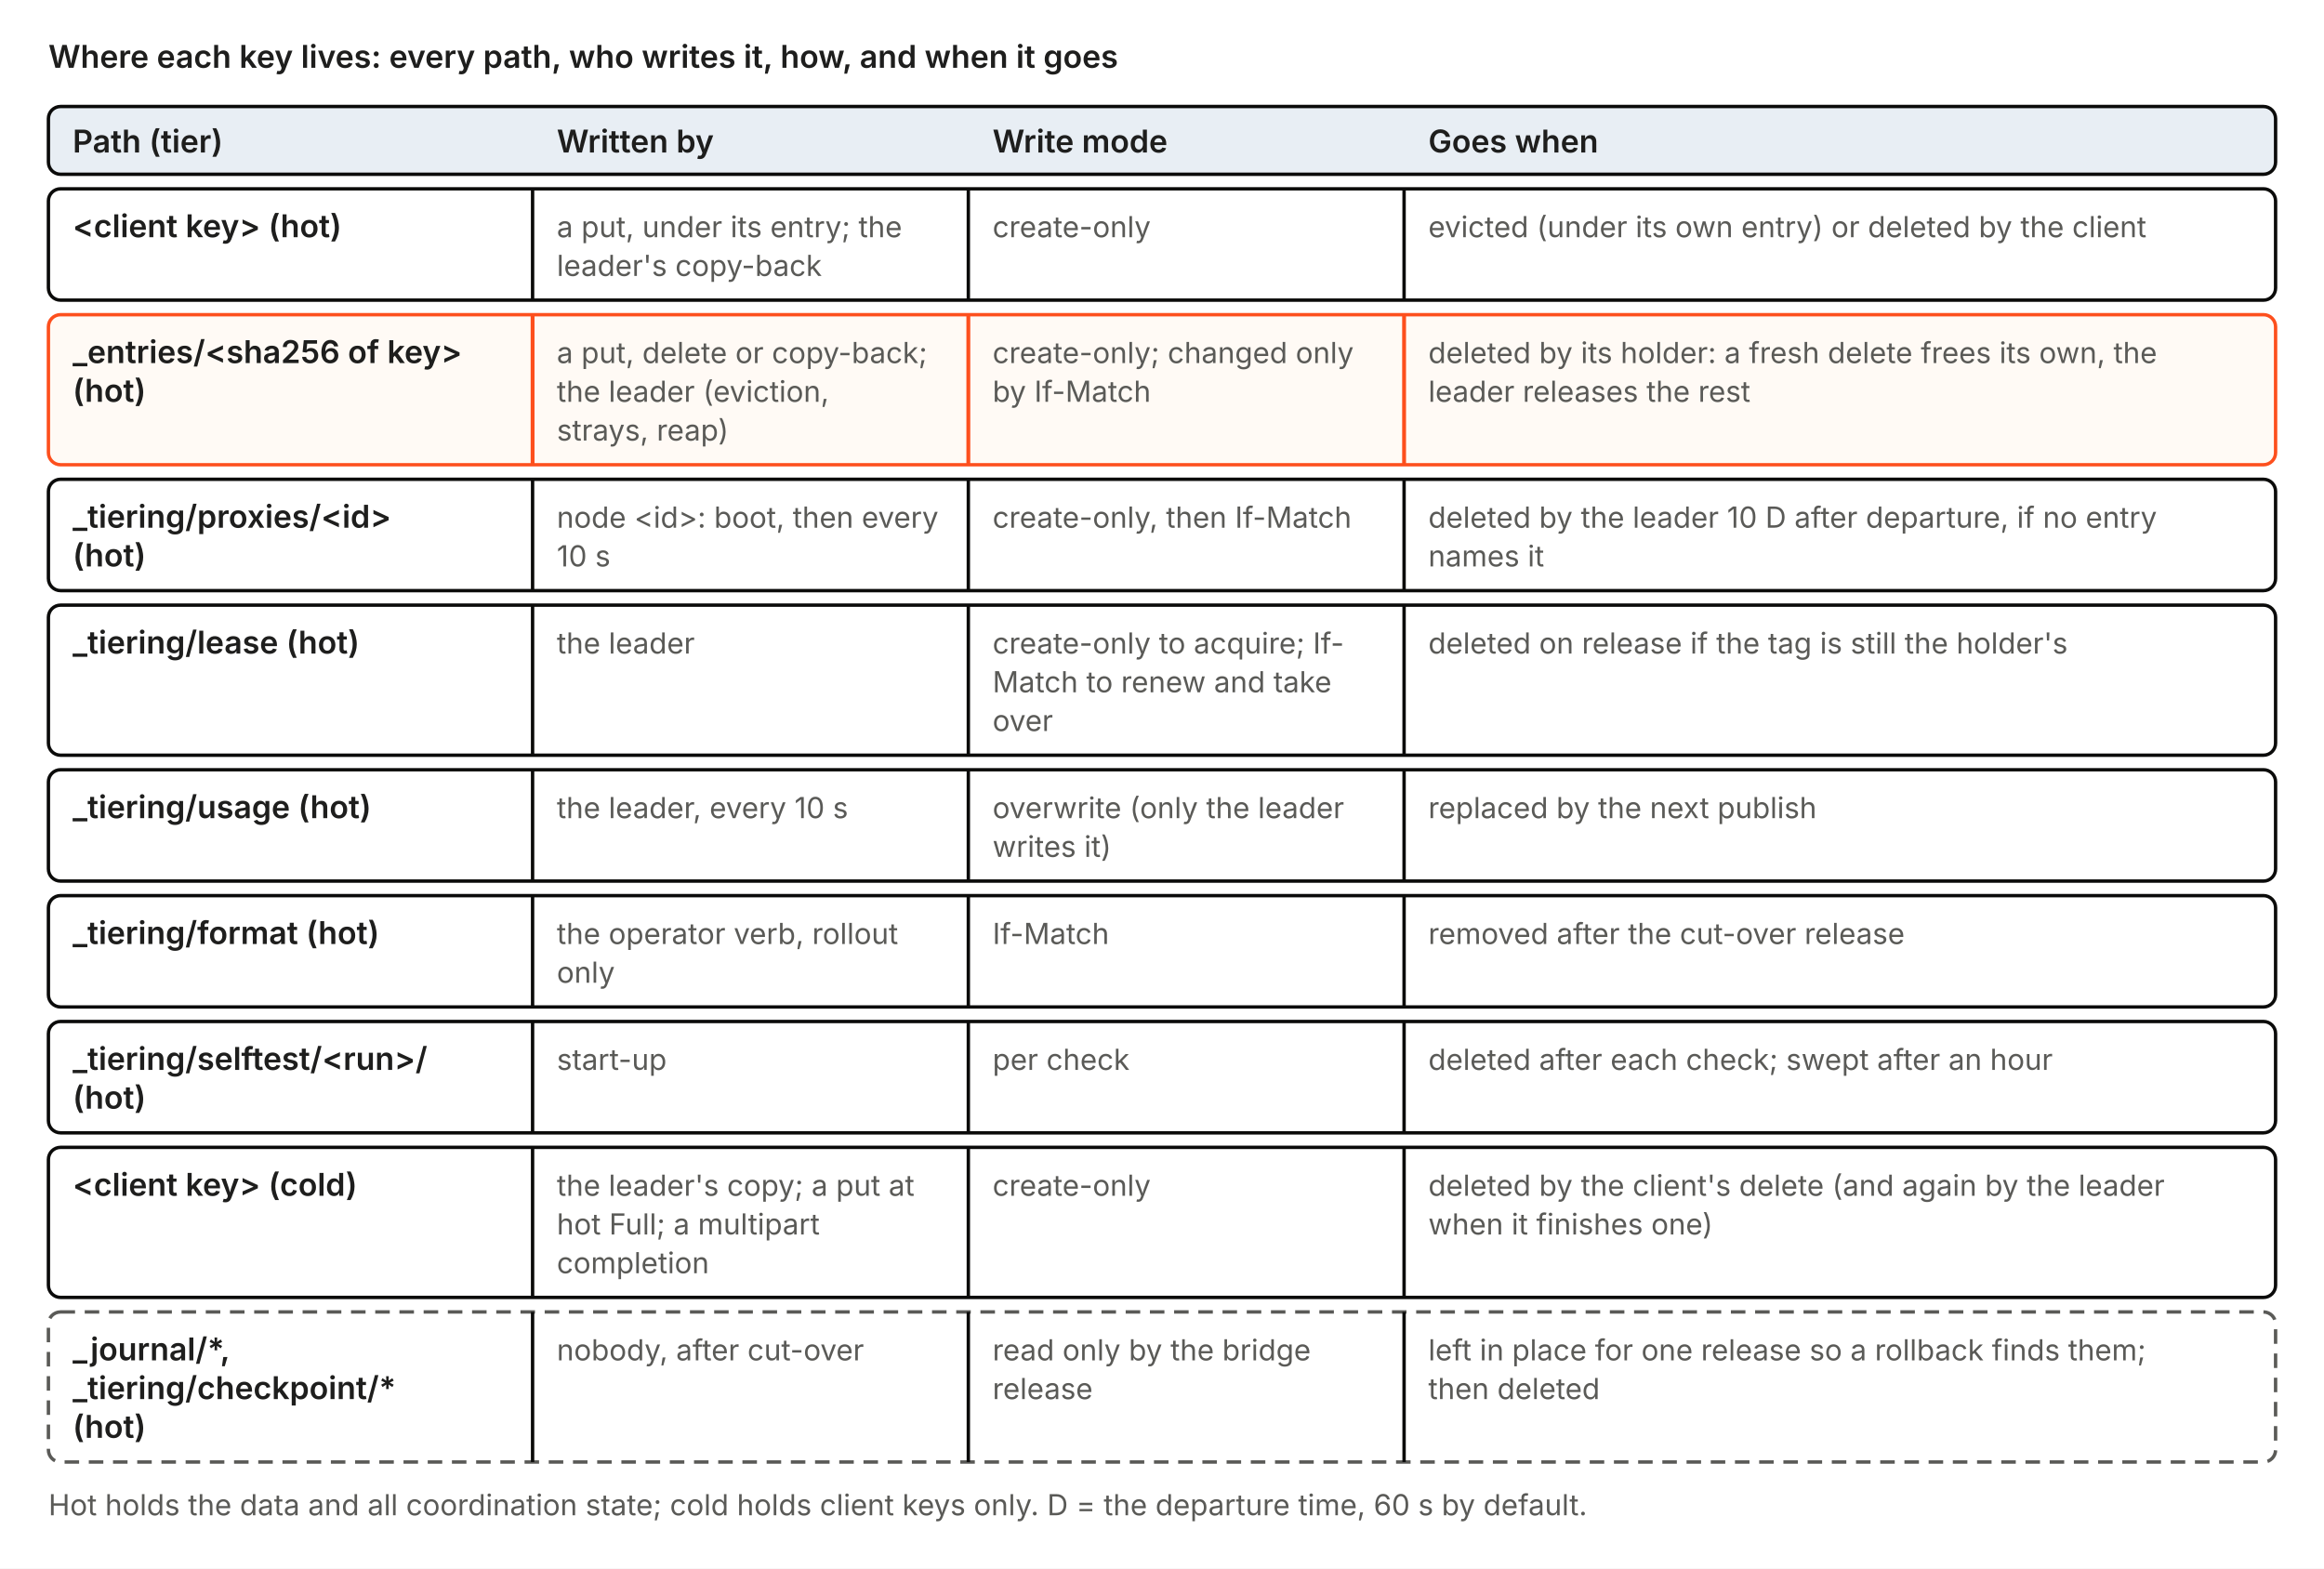
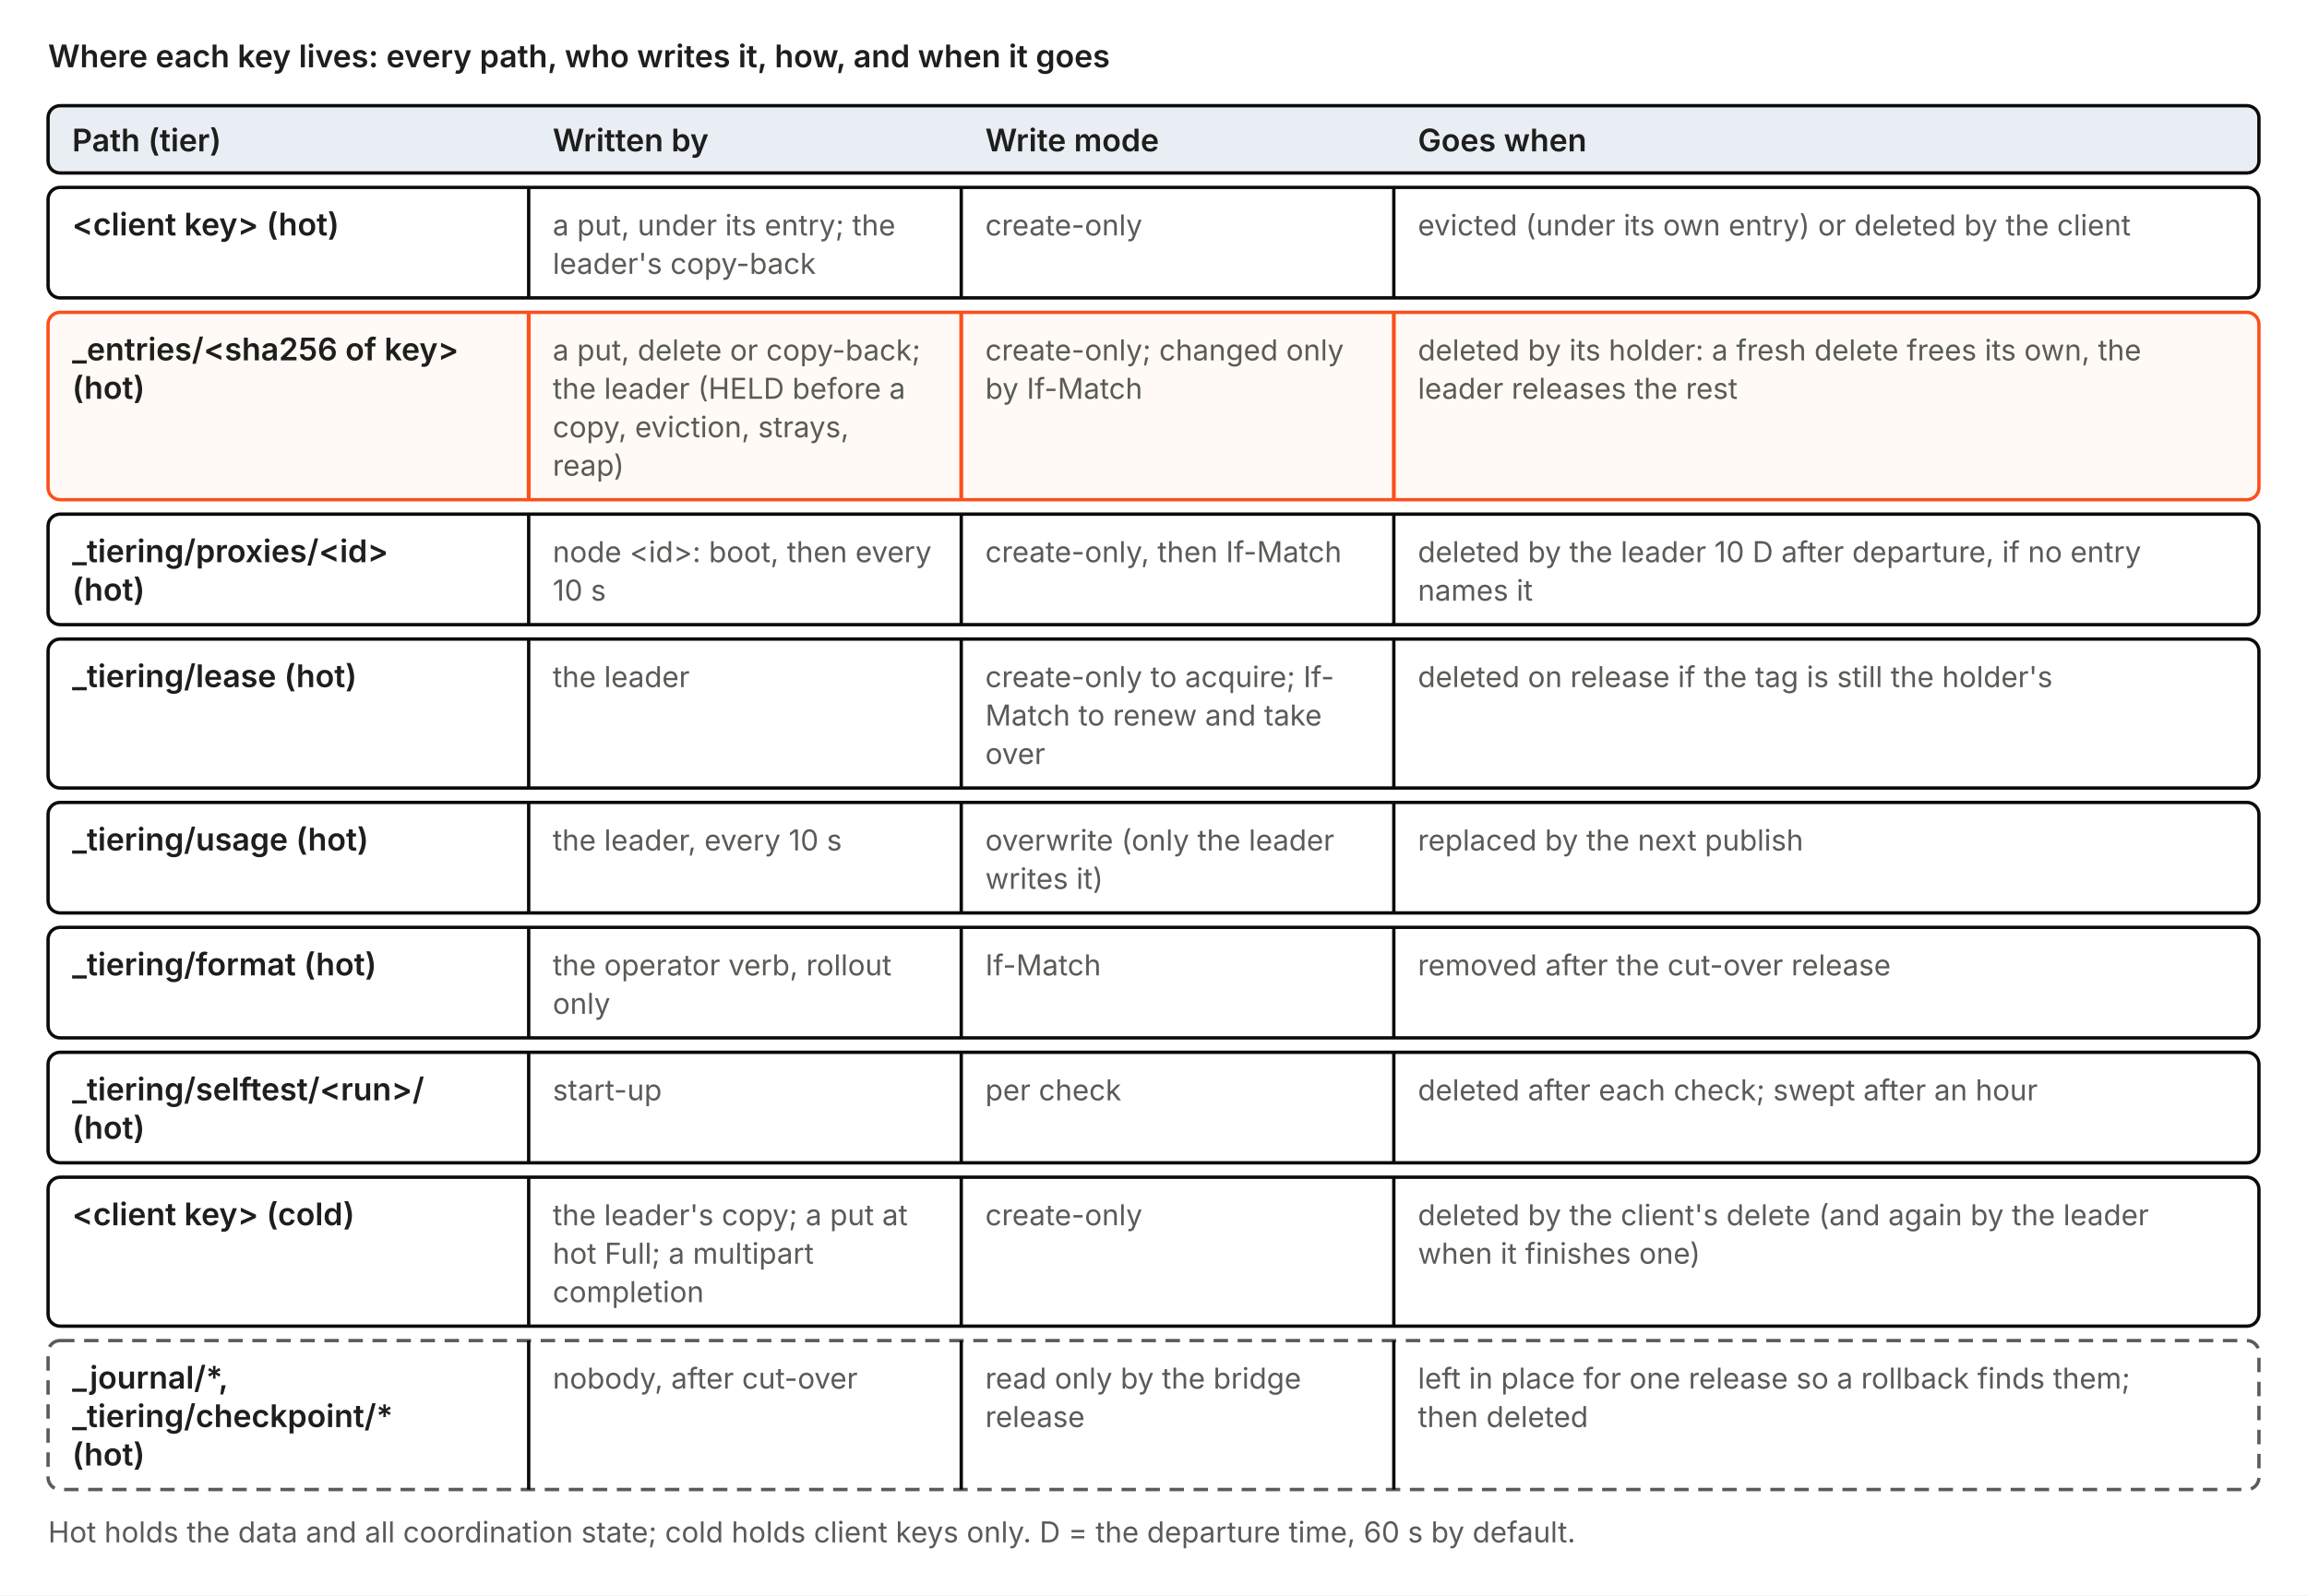
- <svg xmlns="http://www.w3.org/2000/svg" viewBox="0 0 960 648" width="960" height="648" role="img" aria-label="Table of every path in the hot and cold tiers: client objects, entries, registrations, the lease, the usage object, the format marker, self-test probes, and the old journal and checkpoint objects that the bridge release leaves in place until a later release removes them. For each: the tier, the writer, the write mode and the lifetime.">
+ <svg xmlns="http://www.w3.org/2000/svg" viewBox="0 0 960 664" width="960" height="664" role="img" aria-label="Table of every path in the hot and cold tiers: client objects, entries, registrations, the lease, the usage object, the format marker, self-test probes, and the old journal and checkpoint objects that the bridge release leaves in place until a later release removes them. For each: the tier, the writer, the write mode and the lifetime.">
  <defs>
    <marker id="store-paths-ak" viewBox="0 0 10 10" refX="9" refY="5" markerWidth="8" markerHeight="8" orient="auto">
      <path d="M0,0 L10,5 L0,10 z" fill="#0B0B0A" />
    </marker>
    <marker id="store-paths-ao" viewBox="0 0 10 10" refX="9" refY="5" markerWidth="8" markerHeight="8" orient="auto">
      <path d="M0,0 L10,5 L0,10 z" fill="#FD4F1D" />
    </marker>
  </defs>
  <style>
.box{fill:#FFFFFF;stroke:#0B0B0A;stroke-width:1.4}
.box-b{fill:#E8EEF4;stroke:#0B0B0A;stroke-width:1.4}
.box-o{fill:#FFFAF5;stroke:#FD4F1D;stroke-width:1.4}
.box-t{fill:none;stroke:#FD4F1D;stroke-width:2}
.box-p{fill:none;stroke:#5A5A57;stroke-width:1.4;stroke-dasharray:6 4}
.ln{stroke:#0B0B0A;fill:none;stroke-width:1.4}
.ln-d{stroke:#0B0B0A;fill:none;stroke-width:1.4;stroke-dasharray:6 4}
.ln-o{stroke:#FD4F1D;fill:none;stroke-width:1.6}
.ln-od{stroke:#FD4F1D;fill:none;stroke-width:1.6;stroke-dasharray:6 4}
text{fill:#1E1E1D;font-family:system-ui,-apple-system,'Segoe UI',sans-serif;font-size:13px}
.b{font-weight:600}
.t-m{fill:#5A5A57;font-size:12px}
.t-n{fill:#5A5A57;font-size:13px}
.lbl{paint-order:stroke;stroke:#FFFFFF;stroke-width:4px;stroke-linejoin:round}
</style>
-   <rect x="0" y="0" width="960" height="648" fill="#FFFFFF" />
+   <rect x="0" y="0" width="960" height="664" fill="#FFFFFF" />
  <text x="20" y="28" class="b" font-size="16">Where each key lives: every path, who writes it, how, and when it goes</text>
  <rect x="20" y="44" width="920" height="28" rx="5" class="box-b" />
  <text x="30" y="63" class="b">Path (tier)</text>
  <text x="230" y="63" class="b">Written by</text>
  <text x="410" y="63" class="b">Write mode</text>
  <text x="590" y="63" class="b">Goes when</text>
  <rect x="20" y="78" width="920" height="46" rx="5" class="box" />
  <text x="30" y="98" class="b">&lt;client key&gt;  (hot)</text>
  <line x1="220" y1="78" x2="220" y2="124" class="ln" />
  <text x="230" y="98" class="t-m">a put, under its entry; the</text>
  <text x="230" y="114" class="t-m">leader's copy-back</text>
  <line x1="400" y1="78" x2="400" y2="124" class="ln" />
  <text x="410" y="98" class="t-m">create-only</text>
  <line x1="580" y1="78" x2="580" y2="124" class="ln" />
  <text x="590" y="98" class="t-m">evicted (under its own entry) or deleted by the client</text>
-   <rect x="20" y="130" width="920" height="62" rx="5" class="box-o" />
+   <rect x="20" y="130" width="920" height="78" rx="5" class="box-o" />
  <text x="30" y="150" class="b">_entries/&lt;sha256 of key&gt;</text>
  <text x="30" y="166" class="b">(hot)</text>
-   <line x1="220" y1="130" x2="220" y2="192" class="ln-o" />
+   <line x1="220" y1="130" x2="220" y2="208" class="ln-o" />
  <text x="230" y="150" class="t-m">a put, delete or copy-back;</text>
-   <text x="230" y="166" class="t-m">the leader (eviction,</text>
-   <text x="230" y="182" class="t-m">strays, reap)</text>
-   <line x1="400" y1="130" x2="400" y2="192" class="ln-o" />
+   <text x="230" y="166" class="t-m">the leader (HELD before a</text>
+   <text x="230" y="182" class="t-m">copy, eviction, strays,</text>
+   <text x="230" y="198" class="t-m">reap)</text>
+   <line x1="400" y1="130" x2="400" y2="208" class="ln-o" />
  <text x="410" y="150" class="t-m">create-only; changed only</text>
  <text x="410" y="166" class="t-m">by If-Match</text>
-   <line x1="580" y1="130" x2="580" y2="192" class="ln-o" />
+   <line x1="580" y1="130" x2="580" y2="208" class="ln-o" />
  <text x="590" y="150" class="t-m">deleted by its holder: a fresh delete frees its own, the</text>
  <text x="590" y="166" class="t-m">leader releases the rest</text>
-   <rect x="20" y="198" width="920" height="46" rx="5" class="box" />
-   <text x="30" y="218" class="b">_tiering/proxies/&lt;id&gt;</text>
-   <text x="30" y="234" class="b">(hot)</text>
-   <line x1="220" y1="198" x2="220" y2="244" class="ln" />
-   <text x="230" y="218" class="t-m">node &lt;id&gt;: boot, then every</text>
-   <text x="230" y="234" class="t-m">10 s</text>
-   <line x1="400" y1="198" x2="400" y2="244" class="ln" />
-   <text x="410" y="218" class="t-m">create-only, then If-Match</text>
-   <line x1="580" y1="198" x2="580" y2="244" class="ln" />
-   <text x="590" y="218" class="t-m">deleted by the leader 10 D after departure, if no entry</text>
-   <text x="590" y="234" class="t-m">names it</text>
-   <rect x="20" y="250" width="920" height="62" rx="5" class="box" />
-   <text x="30" y="270" class="b">_tiering/lease  (hot)</text>
-   <line x1="220" y1="250" x2="220" y2="312" class="ln" />
-   <text x="230" y="270" class="t-m">the leader</text>
-   <line x1="400" y1="250" x2="400" y2="312" class="ln" />
-   <text x="410" y="270" class="t-m">create-only to acquire; If-</text>
-   <text x="410" y="286" class="t-m">Match to renew and take</text>
-   <text x="410" y="302" class="t-m">over</text>
-   <line x1="580" y1="250" x2="580" y2="312" class="ln" />
-   <text x="590" y="270" class="t-m">deleted on release if the tag is still the holder's</text>
-   <rect x="20" y="318" width="920" height="46" rx="5" class="box" />
-   <text x="30" y="338" class="b">_tiering/usage  (hot)</text>
-   <line x1="220" y1="318" x2="220" y2="364" class="ln" />
-   <text x="230" y="338" class="t-m">the leader, every 10 s</text>
-   <line x1="400" y1="318" x2="400" y2="364" class="ln" />
-   <text x="410" y="338" class="t-m">overwrite (only the leader</text>
-   <text x="410" y="354" class="t-m">writes it)</text>
-   <line x1="580" y1="318" x2="580" y2="364" class="ln" />
-   <text x="590" y="338" class="t-m">replaced by the next publish</text>
-   <rect x="20" y="370" width="920" height="46" rx="5" class="box" />
-   <text x="30" y="390" class="b">_tiering/format  (hot)</text>
-   <line x1="220" y1="370" x2="220" y2="416" class="ln" />
-   <text x="230" y="390" class="t-m">the operator verb, rollout</text>
-   <text x="230" y="406" class="t-m">only</text>
-   <line x1="400" y1="370" x2="400" y2="416" class="ln" />
-   <text x="410" y="390" class="t-m">If-Match</text>
-   <line x1="580" y1="370" x2="580" y2="416" class="ln" />
-   <text x="590" y="390" class="t-m">removed after the cut-over release</text>
-   <rect x="20" y="422" width="920" height="46" rx="5" class="box" />
-   <text x="30" y="442" class="b">_tiering/selftest/&lt;run&gt;/</text>
-   <text x="30" y="458" class="b">(hot)</text>
-   <line x1="220" y1="422" x2="220" y2="468" class="ln" />
-   <text x="230" y="442" class="t-m">start-up</text>
-   <line x1="400" y1="422" x2="400" y2="468" class="ln" />
-   <text x="410" y="442" class="t-m">per check</text>
-   <line x1="580" y1="422" x2="580" y2="468" class="ln" />
-   <text x="590" y="442" class="t-m">deleted after each check; swept after an hour</text>
-   <rect x="20" y="474" width="920" height="62" rx="5" class="box" />
-   <text x="30" y="494" class="b">&lt;client key&gt;  (cold)</text>
-   <line x1="220" y1="474" x2="220" y2="536" class="ln" />
-   <text x="230" y="494" class="t-m">the leader's copy; a put at</text>
-   <text x="230" y="510" class="t-m">hot Full; a multipart</text>
-   <text x="230" y="526" class="t-m">completion</text>
-   <line x1="400" y1="474" x2="400" y2="536" class="ln" />
-   <text x="410" y="494" class="t-m">create-only</text>
-   <line x1="580" y1="474" x2="580" y2="536" class="ln" />
-   <text x="590" y="494" class="t-m">deleted by the client's delete (and again by the leader</text>
-   <text x="590" y="510" class="t-m">when it finishes one)</text>
-   <rect x="20" y="542" width="920" height="62" rx="5" class="box-p" />
-   <text x="30" y="562" class="b">_journal/*,</text>
-   <text x="30" y="578" class="b">_tiering/checkpoint/*</text>
-   <text x="30" y="594" class="b">(hot)</text>
-   <line x1="220" y1="542" x2="220" y2="604" class="ln" />
-   <text x="230" y="562" class="t-m">nobody, after cut-over</text>
-   <line x1="400" y1="542" x2="400" y2="604" class="ln" />
-   <text x="410" y="562" class="t-m">read only by the bridge</text>
-   <text x="410" y="578" class="t-m">release</text>
-   <line x1="580" y1="542" x2="580" y2="604" class="ln" />
-   <text x="590" y="562" class="t-m">left in place for one release so a rollback finds them;</text>
-   <text x="590" y="578" class="t-m">then deleted</text>
-   <text x="20" y="626" class="t-m">Hot holds the data and all coordination state; cold holds client keys only. D = the departure time, 60 s by default.</text>
+   <rect x="20" y="214" width="920" height="46" rx="5" class="box" />
+   <text x="30" y="234" class="b">_tiering/proxies/&lt;id&gt;</text>
+   <text x="30" y="250" class="b">(hot)</text>
+   <line x1="220" y1="214" x2="220" y2="260" class="ln" />
+   <text x="230" y="234" class="t-m">node &lt;id&gt;: boot, then every</text>
+   <text x="230" y="250" class="t-m">10 s</text>
+   <line x1="400" y1="214" x2="400" y2="260" class="ln" />
+   <text x="410" y="234" class="t-m">create-only, then If-Match</text>
+   <line x1="580" y1="214" x2="580" y2="260" class="ln" />
+   <text x="590" y="234" class="t-m">deleted by the leader 10 D after departure, if no entry</text>
+   <text x="590" y="250" class="t-m">names it</text>
+   <rect x="20" y="266" width="920" height="62" rx="5" class="box" />
+   <text x="30" y="286" class="b">_tiering/lease  (hot)</text>
+   <line x1="220" y1="266" x2="220" y2="328" class="ln" />
+   <text x="230" y="286" class="t-m">the leader</text>
+   <line x1="400" y1="266" x2="400" y2="328" class="ln" />
+   <text x="410" y="286" class="t-m">create-only to acquire; If-</text>
+   <text x="410" y="302" class="t-m">Match to renew and take</text>
+   <text x="410" y="318" class="t-m">over</text>
+   <line x1="580" y1="266" x2="580" y2="328" class="ln" />
+   <text x="590" y="286" class="t-m">deleted on release if the tag is still the holder's</text>
+   <rect x="20" y="334" width="920" height="46" rx="5" class="box" />
+   <text x="30" y="354" class="b">_tiering/usage  (hot)</text>
+   <line x1="220" y1="334" x2="220" y2="380" class="ln" />
+   <text x="230" y="354" class="t-m">the leader, every 10 s</text>
+   <line x1="400" y1="334" x2="400" y2="380" class="ln" />
+   <text x="410" y="354" class="t-m">overwrite (only the leader</text>
+   <text x="410" y="370" class="t-m">writes it)</text>
+   <line x1="580" y1="334" x2="580" y2="380" class="ln" />
+   <text x="590" y="354" class="t-m">replaced by the next publish</text>
+   <rect x="20" y="386" width="920" height="46" rx="5" class="box" />
+   <text x="30" y="406" class="b">_tiering/format  (hot)</text>
+   <line x1="220" y1="386" x2="220" y2="432" class="ln" />
+   <text x="230" y="406" class="t-m">the operator verb, rollout</text>
+   <text x="230" y="422" class="t-m">only</text>
+   <line x1="400" y1="386" x2="400" y2="432" class="ln" />
+   <text x="410" y="406" class="t-m">If-Match</text>
+   <line x1="580" y1="386" x2="580" y2="432" class="ln" />
+   <text x="590" y="406" class="t-m">removed after the cut-over release</text>
+   <rect x="20" y="438" width="920" height="46" rx="5" class="box" />
+   <text x="30" y="458" class="b">_tiering/selftest/&lt;run&gt;/</text>
+   <text x="30" y="474" class="b">(hot)</text>
+   <line x1="220" y1="438" x2="220" y2="484" class="ln" />
+   <text x="230" y="458" class="t-m">start-up</text>
+   <line x1="400" y1="438" x2="400" y2="484" class="ln" />
+   <text x="410" y="458" class="t-m">per check</text>
+   <line x1="580" y1="438" x2="580" y2="484" class="ln" />
+   <text x="590" y="458" class="t-m">deleted after each check; swept after an hour</text>
+   <rect x="20" y="490" width="920" height="62" rx="5" class="box" />
+   <text x="30" y="510" class="b">&lt;client key&gt;  (cold)</text>
+   <line x1="220" y1="490" x2="220" y2="552" class="ln" />
+   <text x="230" y="510" class="t-m">the leader's copy; a put at</text>
+   <text x="230" y="526" class="t-m">hot Full; a multipart</text>
+   <text x="230" y="542" class="t-m">completion</text>
+   <line x1="400" y1="490" x2="400" y2="552" class="ln" />
+   <text x="410" y="510" class="t-m">create-only</text>
+   <line x1="580" y1="490" x2="580" y2="552" class="ln" />
+   <text x="590" y="510" class="t-m">deleted by the client's delete (and again by the leader</text>
+   <text x="590" y="526" class="t-m">when it finishes one)</text>
+   <rect x="20" y="558" width="920" height="62" rx="5" class="box-p" />
+   <text x="30" y="578" class="b">_journal/*,</text>
+   <text x="30" y="594" class="b">_tiering/checkpoint/*</text>
+   <text x="30" y="610" class="b">(hot)</text>
+   <line x1="220" y1="558" x2="220" y2="620" class="ln" />
+   <text x="230" y="578" class="t-m">nobody, after cut-over</text>
+   <line x1="400" y1="558" x2="400" y2="620" class="ln" />
+   <text x="410" y="578" class="t-m">read only by the bridge</text>
+   <text x="410" y="594" class="t-m">release</text>
+   <line x1="580" y1="558" x2="580" y2="620" class="ln" />
+   <text x="590" y="578" class="t-m">left in place for one release so a rollback finds them;</text>
+   <text x="590" y="594" class="t-m">then deleted</text>
+   <text x="20" y="642" class="t-m">Hot holds the data and all coordination state; cold holds client keys only. D = the departure time, 60 s by default.</text>
</svg>
